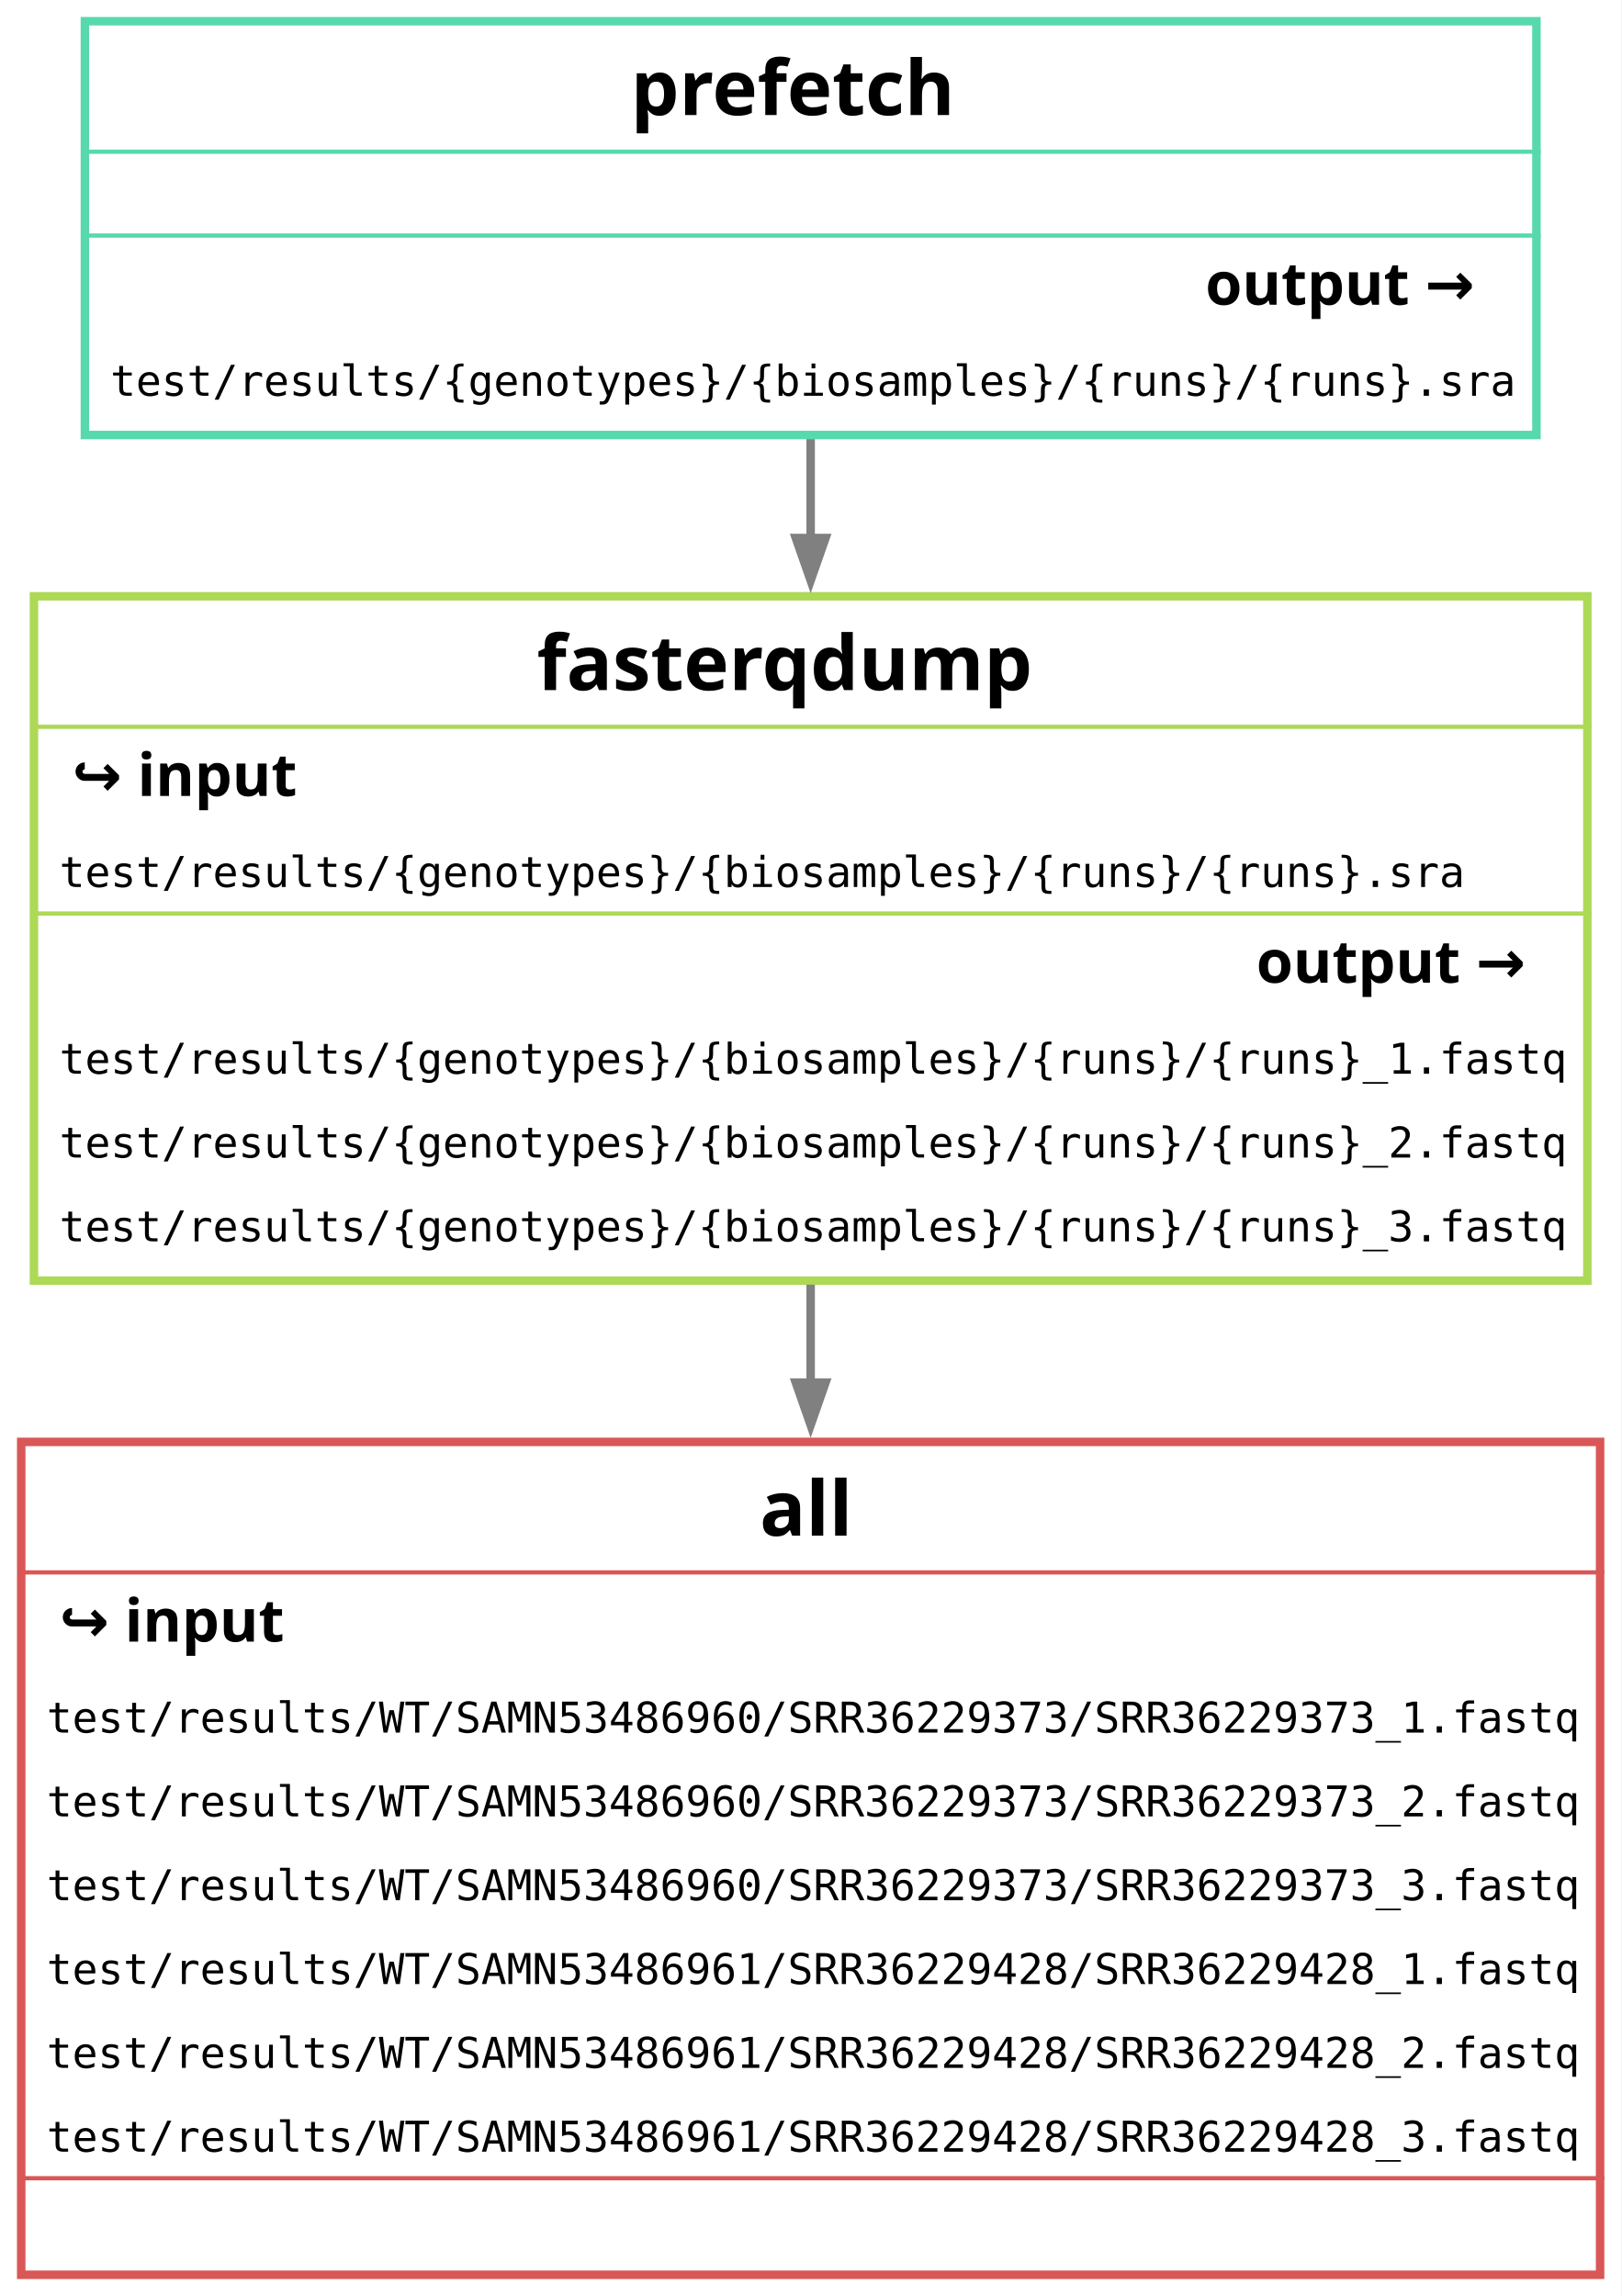
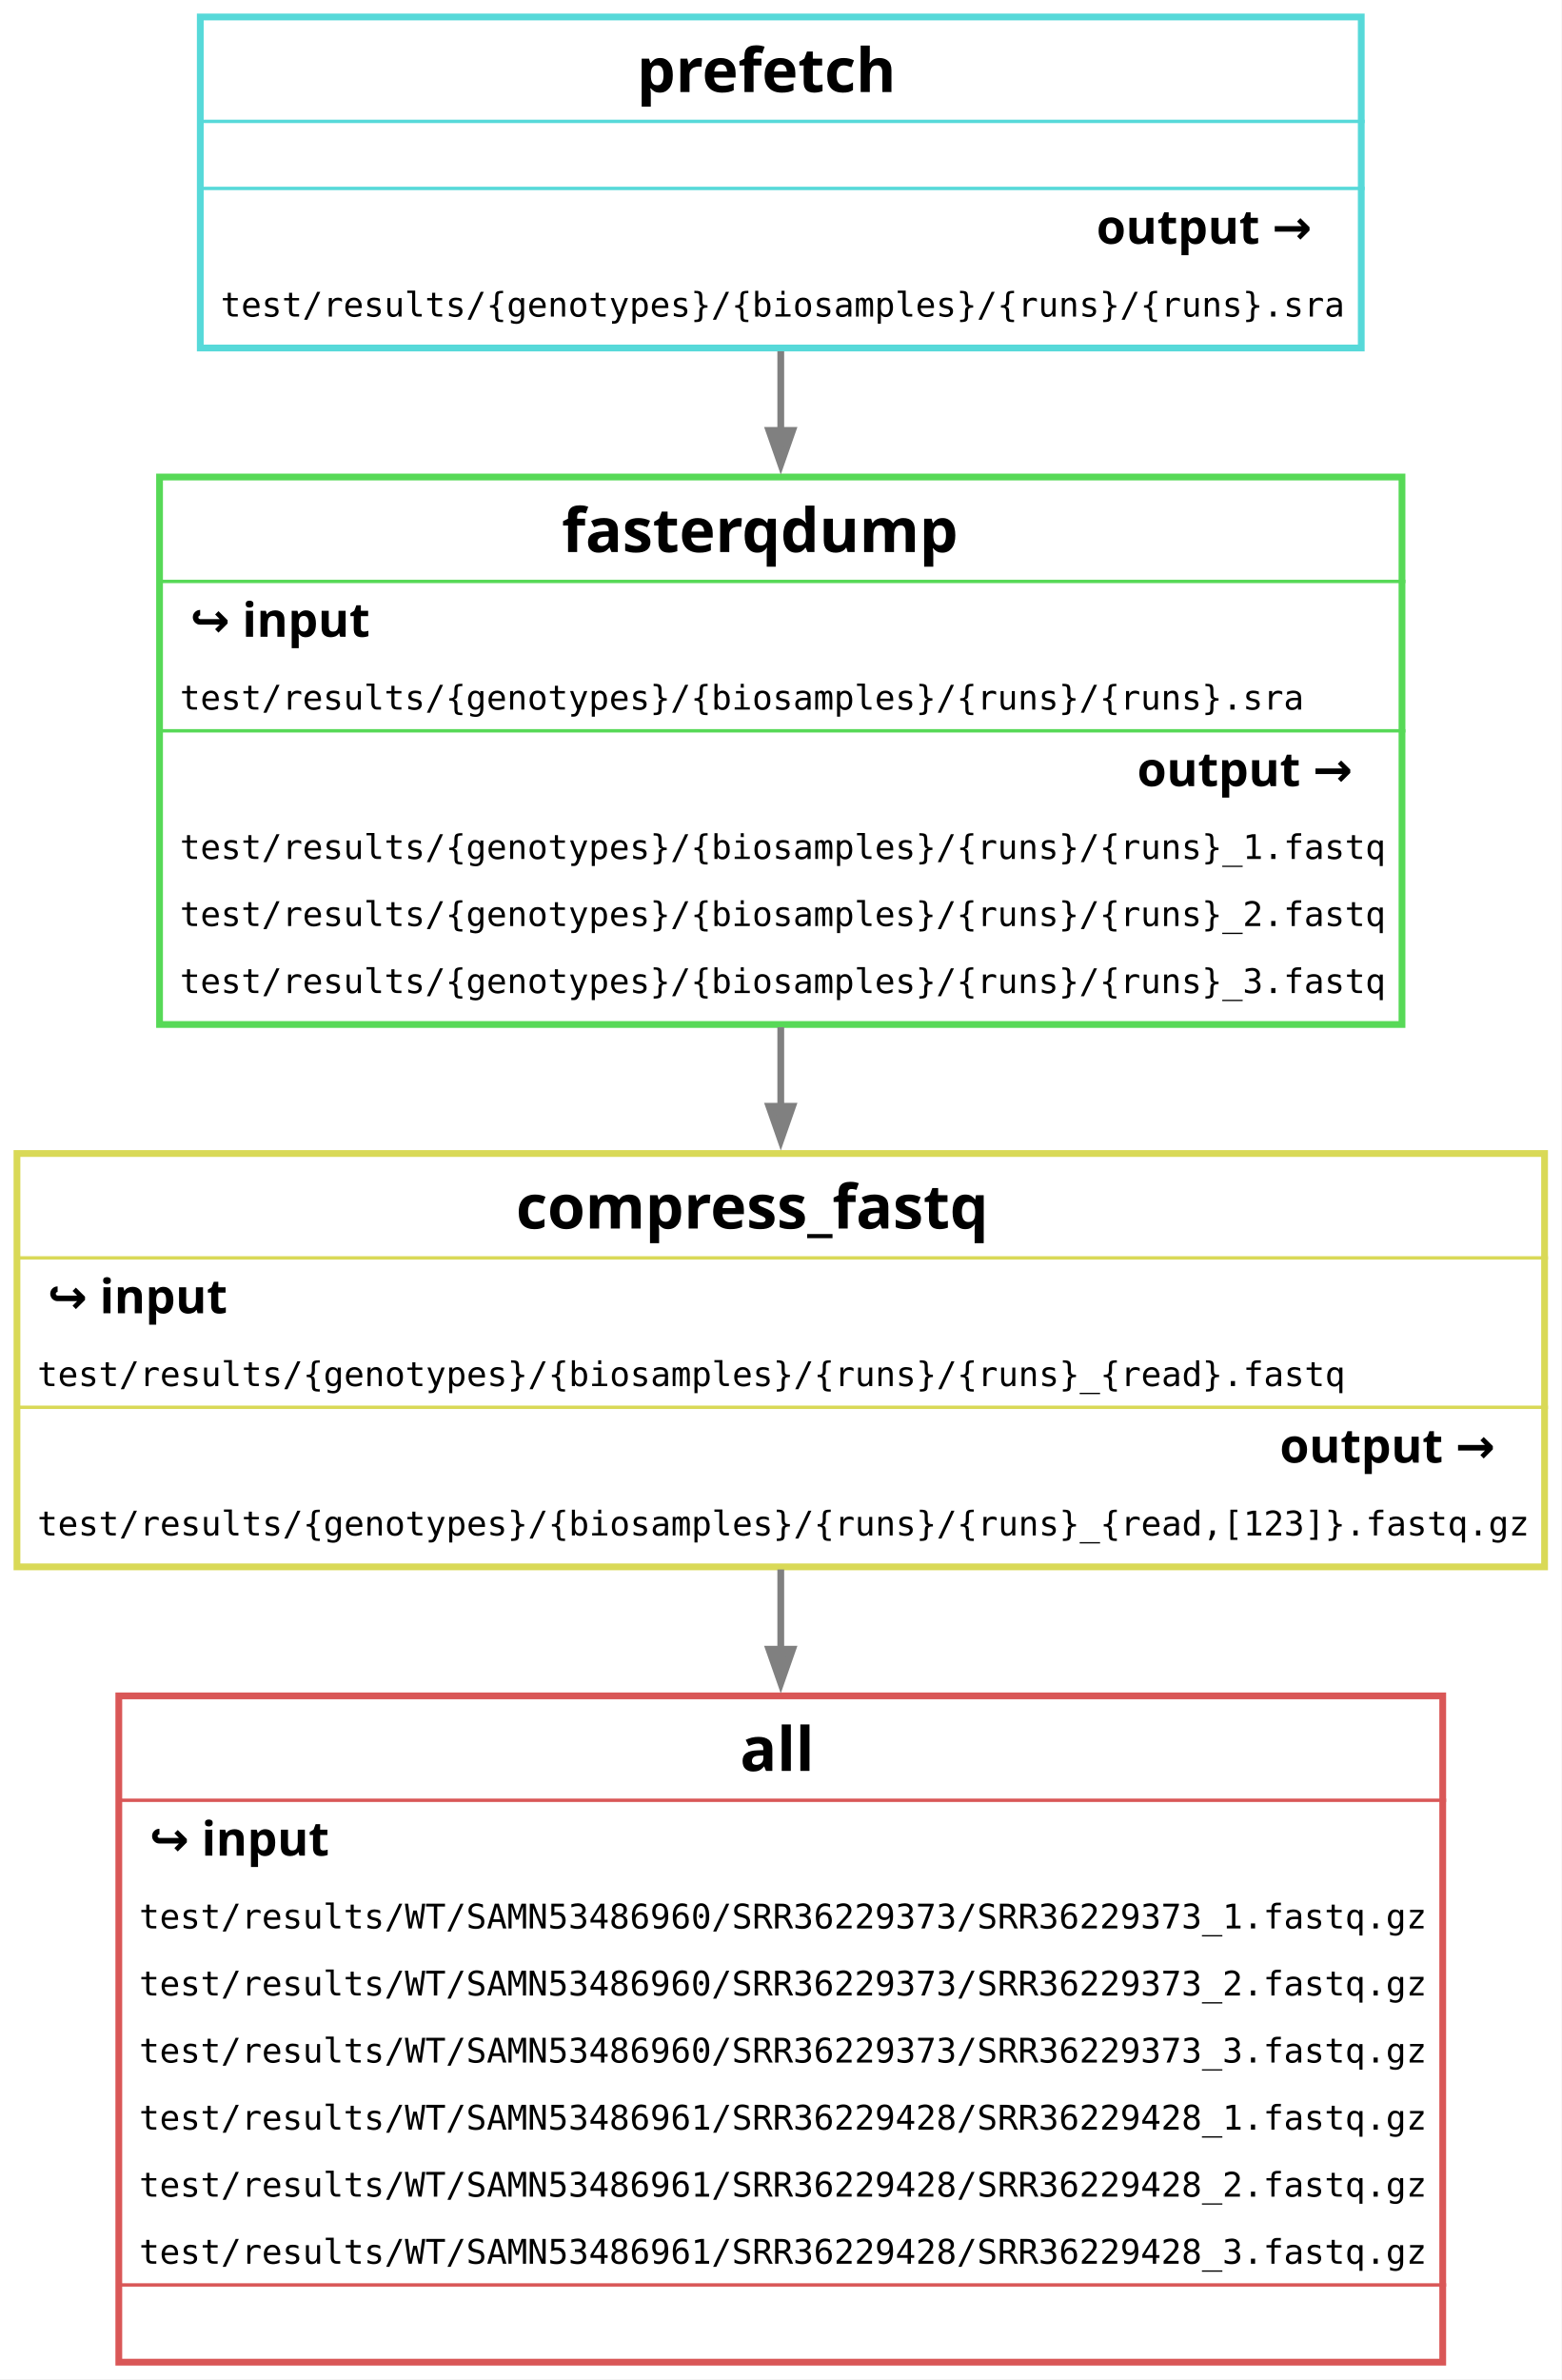
- <svg xmlns="http://www.w3.org/2000/svg" width="382pt" height="541pt" viewBox="0.00 0.00 382.00 541.00">
-   <g id="graph0" class="graph" transform="scale(1 1) rotate(0) translate(4 537)">
-     <polygon fill="white" stroke="none" points="-4,4 -4,-537 378,-537 378,4 -4,4" />
+ <svg xmlns="http://www.w3.org/2000/svg" width="460pt" height="701pt" viewBox="0.00 0.00 460.00 701.00">
+   <g id="graph0" class="graph" transform="scale(1 1) rotate(0) translate(4 696.75)">
+     <polygon fill="white" stroke="none" points="-4,4 -4,-696.75 456,-696.75 456,4 -4,4" />
    <g id="node1" class="node">
-       <text xml:space="preserve" text-anchor="start" x="175" y="-175.15" font-family="sans" font-weight="bold" font-size="18.00">all</text>
-       <text xml:space="preserve" text-anchor="start" x="7" y="-150.2" font-family="sans" font-size="10.00"> </text>
-       <text xml:space="preserve" text-anchor="start" x="10" y="-150.2" font-family="sans" font-weight="bold" font-size="14.00">↪ input</text>
-       <text xml:space="preserve" text-anchor="start" x="67" y="-150.2" font-family="sans" font-size="10.00"> </text>
-       <text xml:space="preserve" text-anchor="start" x="7" y="-128.75" font-family="monospace" font-size="10.00">test/results/WT/SAMN53486960/SRR36229373/SRR36229373_1.fastq</text>
-       <text xml:space="preserve" text-anchor="start" x="7" y="-109" font-family="monospace" font-size="10.00">test/results/WT/SAMN53486960/SRR36229373/SRR36229373_2.fastq</text>
-       <text xml:space="preserve" text-anchor="start" x="7" y="-89.25" font-family="monospace" font-size="10.00">test/results/WT/SAMN53486960/SRR36229373/SRR36229373_3.fastq</text>
-       <text xml:space="preserve" text-anchor="start" x="7" y="-69.5" font-family="monospace" font-size="10.00">test/results/WT/SAMN53486961/SRR36229428/SRR36229428_1.fastq</text>
-       <text xml:space="preserve" text-anchor="start" x="7" y="-49.75" font-family="monospace" font-size="10.00">test/results/WT/SAMN53486961/SRR36229428/SRR36229428_2.fastq</text>
-       <text xml:space="preserve" text-anchor="start" x="7" y="-30" font-family="monospace" font-size="10.00">test/results/WT/SAMN53486961/SRR36229428/SRR36229428_3.fastq</text>
-       <text xml:space="preserve" text-anchor="start" x="361" y="-10.25" font-family="sans" font-size="10.00">  </text>
-       <polygon fill="#d95757" stroke="#d95757" points="1,-166.5 1,-166.5 374,-166.5 374,-166.5 1,-166.5" />
-       <polygon fill="#d95757" stroke="#d95757" points="1,-23.75 1,-23.75 374,-23.75 374,-23.75 1,-23.75" />
-       <polygon fill="none" stroke="#d95757" stroke-width="2" points="1,-1 1,-197.25 373,-197.25 373,-1 1,-1" />
+       <text xml:space="preserve" text-anchor="start" x="214" y="-175.15" font-family="sans" font-weight="bold" font-size="18.00">all</text>
+       <text xml:space="preserve" text-anchor="start" x="37" y="-150.2" font-family="sans" font-size="10.00"> </text>
+       <text xml:space="preserve" text-anchor="start" x="40" y="-150.2" font-family="sans" font-weight="bold" font-size="14.00">↪ input</text>
+       <text xml:space="preserve" text-anchor="start" x="97" y="-150.2" font-family="sans" font-size="10.00"> </text>
+       <text xml:space="preserve" text-anchor="start" x="37" y="-128.75" font-family="monospace" font-size="10.00">test/results/WT/SAMN53486960/SRR36229373/SRR36229373_1.fastq.gz</text>
+       <text xml:space="preserve" text-anchor="start" x="37" y="-109" font-family="monospace" font-size="10.00">test/results/WT/SAMN53486960/SRR36229373/SRR36229373_2.fastq.gz</text>
+       <text xml:space="preserve" text-anchor="start" x="37" y="-89.25" font-family="monospace" font-size="10.00">test/results/WT/SAMN53486960/SRR36229373/SRR36229373_3.fastq.gz</text>
+       <text xml:space="preserve" text-anchor="start" x="37" y="-69.5" font-family="monospace" font-size="10.00">test/results/WT/SAMN53486961/SRR36229428/SRR36229428_1.fastq.gz</text>
+       <text xml:space="preserve" text-anchor="start" x="37" y="-49.75" font-family="monospace" font-size="10.00">test/results/WT/SAMN53486961/SRR36229428/SRR36229428_2.fastq.gz</text>
+       <text xml:space="preserve" text-anchor="start" x="37" y="-30" font-family="monospace" font-size="10.00">test/results/WT/SAMN53486961/SRR36229428/SRR36229428_3.fastq.gz</text>
+       <text xml:space="preserve" text-anchor="start" x="409" y="-10.25" font-family="sans" font-size="10.00">  </text>
+       <polygon fill="#d95757" stroke="#d95757" points="31,-166.5 31,-166.5 422,-166.5 422,-166.5 31,-166.5" />
+       <polygon fill="#d95757" stroke="#d95757" points="31,-23.75 31,-23.75 422,-23.75 422,-23.75 31,-23.75" />
+       <polygon fill="none" stroke="#d95757" stroke-width="2" points="31,-1 31,-197.25 421,-197.25 421,-1 31,-1" />
    </g>
    <g id="node2" class="node">
-       <text xml:space="preserve" text-anchor="start" x="122.5" y="-374.4" font-family="sans" font-weight="bold" font-size="18.00">fasterqdump</text>
-       <text xml:space="preserve" text-anchor="start" x="10" y="-349.45" font-family="sans" font-size="10.00"> </text>
-       <text xml:space="preserve" text-anchor="start" x="13" y="-349.45" font-family="sans" font-weight="bold" font-size="14.00">↪ input</text>
-       <text xml:space="preserve" text-anchor="start" x="70" y="-349.45" font-family="sans" font-size="10.00"> </text>
-       <text xml:space="preserve" text-anchor="start" x="10" y="-328" font-family="monospace" font-size="10.00">test/results/{genotypes}/{biosamples}/{runs}/{runs}.sra</text>
-       <text xml:space="preserve" text-anchor="start" x="289" y="-305.45" font-family="sans" font-size="10.00"> </text>
-       <text xml:space="preserve" text-anchor="start" x="292" y="-305.45" font-family="sans" font-weight="bold" font-size="14.00">output →</text>
-       <text xml:space="preserve" text-anchor="start" x="361" y="-305.45" font-family="sans" font-size="10.00"> </text>
-       <text xml:space="preserve" text-anchor="start" x="10" y="-284" font-family="monospace" font-size="10.00">test/results/{genotypes}/{biosamples}/{runs}/{runs}_1.fastq</text>
-       <text xml:space="preserve" text-anchor="start" x="10" y="-264.25" font-family="monospace" font-size="10.00">test/results/{genotypes}/{biosamples}/{runs}/{runs}_2.fastq</text>
-       <text xml:space="preserve" text-anchor="start" x="10" y="-244.5" font-family="monospace" font-size="10.00">test/results/{genotypes}/{biosamples}/{runs}/{runs}_3.fastq</text>
-       <polygon fill="#add957" stroke="#add957" points="4,-365.75 4,-365.75 371,-365.75 371,-365.75 4,-365.75" />
-       <polygon fill="#add957" stroke="#add957" points="4,-321.75 4,-321.75 371,-321.75 371,-321.75 4,-321.75" />
-       <polygon fill="none" stroke="#add957" stroke-width="2" points="4,-235.25 4,-396.5 370,-396.5 370,-235.25 4,-235.25" />
+       <text xml:space="preserve" text-anchor="start" x="148" y="-334.9" font-family="sans" font-weight="bold" font-size="18.00">compress_fastq</text>
+       <text xml:space="preserve" text-anchor="start" x="7" y="-309.95" font-family="sans" font-size="10.00"> </text>
+       <text xml:space="preserve" text-anchor="start" x="10" y="-309.95" font-family="sans" font-weight="bold" font-size="14.00">↪ input</text>
+       <text xml:space="preserve" text-anchor="start" x="67" y="-309.95" font-family="sans" font-size="10.00"> </text>
+       <text xml:space="preserve" text-anchor="start" x="7" y="-288.5" font-family="monospace" font-size="10.00">test/results/{genotypes}/{biosamples}/{runs}/{runs}_{read}.fastq</text>
+       <text xml:space="preserve" text-anchor="start" x="370" y="-265.95" font-family="sans" font-size="10.00"> </text>
+       <text xml:space="preserve" text-anchor="start" x="373" y="-265.95" font-family="sans" font-weight="bold" font-size="14.00">output →</text>
+       <text xml:space="preserve" text-anchor="start" x="442" y="-265.95" font-family="sans" font-size="10.00"> </text>
+       <text xml:space="preserve" text-anchor="start" x="7" y="-244.5" font-family="monospace" font-size="10.00">test/results/{genotypes}/{biosamples}/{runs}/{runs}_{read,[123]}.fastq.gz</text>
+       <polygon fill="#d9d957" stroke="#d9d957" points="1,-326.25 1,-326.25 452,-326.25 452,-326.25 1,-326.25" />
+       <polygon fill="#d9d957" stroke="#d9d957" points="1,-282.25 1,-282.25 452,-282.25 452,-282.25 1,-282.25" />
+       <polygon fill="none" stroke="#d9d957" stroke-width="2" points="1,-235.25 1,-357 451,-357 451,-235.25 1,-235.25" />
    </g>
    <g id="edge1" class="edge">
-       <path fill="none" stroke="grey" stroke-width="2" d="M187,-234.3C187,-226.66 187,-218.83 187,-210.97" />
-       <polygon fill="grey" stroke="grey" stroke-width="2" points="190.5,-211.22 187,-201.22 183.5,-211.22 190.5,-211.22" />
+       <path fill="none" stroke="grey" stroke-width="2" d="M226,-234.49C226,-226.86 226,-218.88 226,-210.77" />
+       <polygon fill="grey" stroke="grey" stroke-width="2" points="229.5,-210.99 226,-200.99 222.5,-210.99 229.5,-210.99" />
    </g>
    <g id="node3" class="node">
-       <text xml:space="preserve" text-anchor="start" x="144.62" y="-509.9" font-family="sans" font-weight="bold" font-size="18.00">prefetch</text>
-       <text xml:space="preserve" text-anchor="start" x="22" y="-487.75" font-family="sans" font-size="10.00">  </text>
-       <text xml:space="preserve" text-anchor="start" x="277" y="-465.2" font-family="sans" font-size="10.00"> </text>
-       <text xml:space="preserve" text-anchor="start" x="280" y="-465.2" font-family="sans" font-weight="bold" font-size="14.00">output →</text>
-       <text xml:space="preserve" text-anchor="start" x="349" y="-465.2" font-family="sans" font-size="10.00"> </text>
-       <text xml:space="preserve" text-anchor="start" x="22" y="-443.75" font-family="monospace" font-size="10.00">test/results/{genotypes}/{biosamples}/{runs}/{runs}.sra</text>
-       <polygon fill="#57d9ad" stroke="#57d9ad" points="16,-501.25 16,-501.25 359,-501.25 359,-501.25 16,-501.25" />
-       <polygon fill="#57d9ad" stroke="#57d9ad" points="16,-481.5 16,-481.5 359,-481.5 359,-481.5 16,-481.5" />
-       <polygon fill="none" stroke="#57d9ad" stroke-width="2" points="16,-434.5 16,-532 358,-532 358,-434.5 16,-434.5" />
+       <text xml:space="preserve" text-anchor="start" x="161.5" y="-534.15" font-family="sans" font-weight="bold" font-size="18.00">fasterqdump</text>
+       <text xml:space="preserve" text-anchor="start" x="49" y="-509.2" font-family="sans" font-size="10.00"> </text>
+       <text xml:space="preserve" text-anchor="start" x="52" y="-509.2" font-family="sans" font-weight="bold" font-size="14.00">↪ input</text>
+       <text xml:space="preserve" text-anchor="start" x="109" y="-509.2" font-family="sans" font-size="10.00"> </text>
+       <text xml:space="preserve" text-anchor="start" x="49" y="-487.75" font-family="monospace" font-size="10.00">test/results/{genotypes}/{biosamples}/{runs}/{runs}.sra</text>
+       <text xml:space="preserve" text-anchor="start" x="328" y="-465.2" font-family="sans" font-size="10.00"> </text>
+       <text xml:space="preserve" text-anchor="start" x="331" y="-465.2" font-family="sans" font-weight="bold" font-size="14.00">output →</text>
+       <text xml:space="preserve" text-anchor="start" x="400" y="-465.2" font-family="sans" font-size="10.00"> </text>
+       <text xml:space="preserve" text-anchor="start" x="49" y="-443.75" font-family="monospace" font-size="10.00">test/results/{genotypes}/{biosamples}/{runs}/{runs}_1.fastq</text>
+       <text xml:space="preserve" text-anchor="start" x="49" y="-424" font-family="monospace" font-size="10.00">test/results/{genotypes}/{biosamples}/{runs}/{runs}_2.fastq</text>
+       <text xml:space="preserve" text-anchor="start" x="49" y="-404.25" font-family="monospace" font-size="10.00">test/results/{genotypes}/{biosamples}/{runs}/{runs}_3.fastq</text>
+       <polygon fill="#57d957" stroke="#57d957" points="43,-525.5 43,-525.5 410,-525.5 410,-525.5 43,-525.5" />
+       <polygon fill="#57d957" stroke="#57d957" points="43,-481.5 43,-481.5 410,-481.5 410,-481.5 43,-481.5" />
+       <polygon fill="none" stroke="#57d957" stroke-width="2" points="43,-395 43,-556.25 409,-556.25 409,-395 43,-395" />
    </g>
    <g id="edge2" class="edge">
-       <path fill="none" stroke="grey" stroke-width="2" d="M187,-433.53C187,-426.02 187,-418.07 187,-409.98" />
-       <polygon fill="grey" stroke="grey" stroke-width="2" points="190.5,-410.23 187,-400.23 183.5,-410.23 190.5,-410.23" />
+       <path fill="none" stroke="grey" stroke-width="2" d="M226,-394.18C226,-386.37 226,-378.47 226,-370.72" />
+       <polygon fill="grey" stroke="grey" stroke-width="2" points="229.5,-370.91 226,-360.91 222.5,-370.91 229.5,-370.91" />
+     </g>
+     <g id="node4" class="node">
+       <text xml:space="preserve" text-anchor="start" x="183.62" y="-669.65" font-family="sans" font-weight="bold" font-size="18.00">prefetch</text>
+       <text xml:space="preserve" text-anchor="start" x="61" y="-647.5" font-family="sans" font-size="10.00">  </text>
+       <text xml:space="preserve" text-anchor="start" x="316" y="-624.95" font-family="sans" font-size="10.00"> </text>
+       <text xml:space="preserve" text-anchor="start" x="319" y="-624.95" font-family="sans" font-weight="bold" font-size="14.00">output →</text>
+       <text xml:space="preserve" text-anchor="start" x="388" y="-624.95" font-family="sans" font-size="10.00"> </text>
+       <text xml:space="preserve" text-anchor="start" x="61" y="-603.5" font-family="monospace" font-size="10.00">test/results/{genotypes}/{biosamples}/{runs}/{runs}.sra</text>
+       <polygon fill="#57d9d9" stroke="#57d9d9" points="55,-661 55,-661 398,-661 398,-661 55,-661" />
+       <polygon fill="#57d9d9" stroke="#57d9d9" points="55,-641.25 55,-641.25 398,-641.25 398,-641.25 55,-641.25" />
+       <polygon fill="none" stroke="#57d9d9" stroke-width="2" points="55,-594.25 55,-691.75 397,-691.75 397,-594.25 55,-594.25" />
+     </g>
+     <g id="edge3" class="edge">
+       <path fill="none" stroke="grey" stroke-width="2" d="M226,-593.28C226,-585.77 226,-577.82 226,-569.73" />
+       <polygon fill="grey" stroke="grey" stroke-width="2" points="229.5,-569.98 226,-559.98 222.5,-569.98 229.5,-569.98" />
    </g>
  </g>
</svg>
